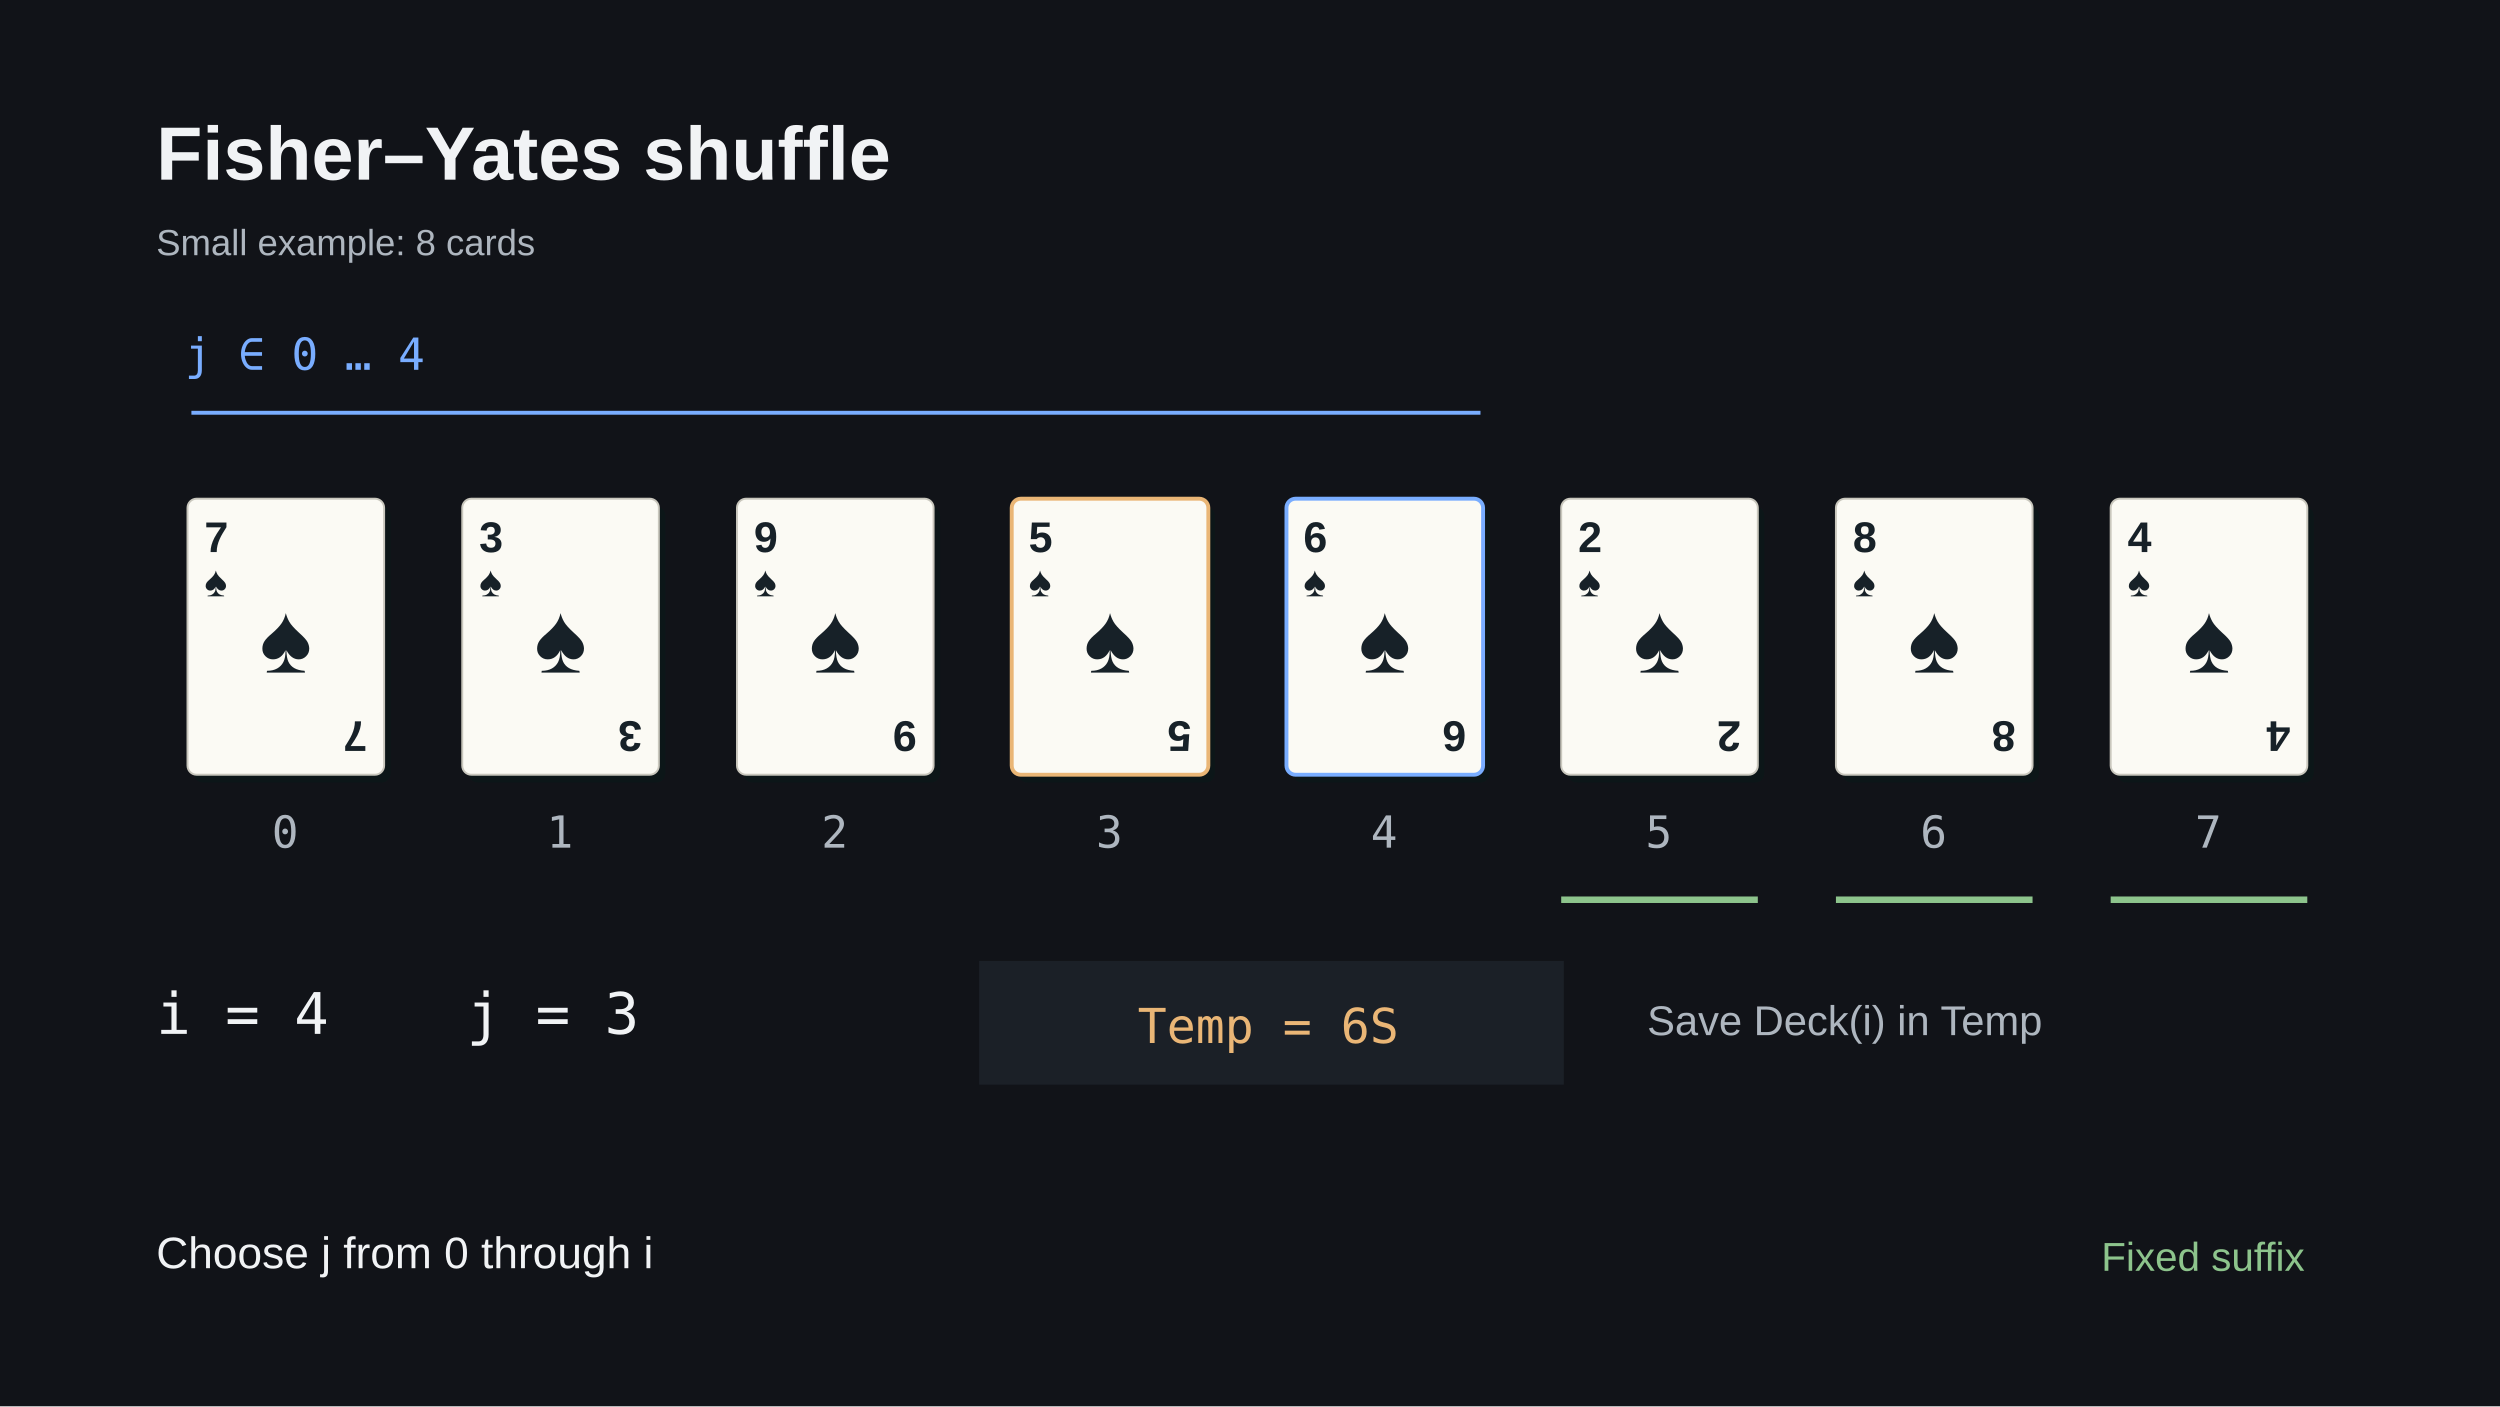
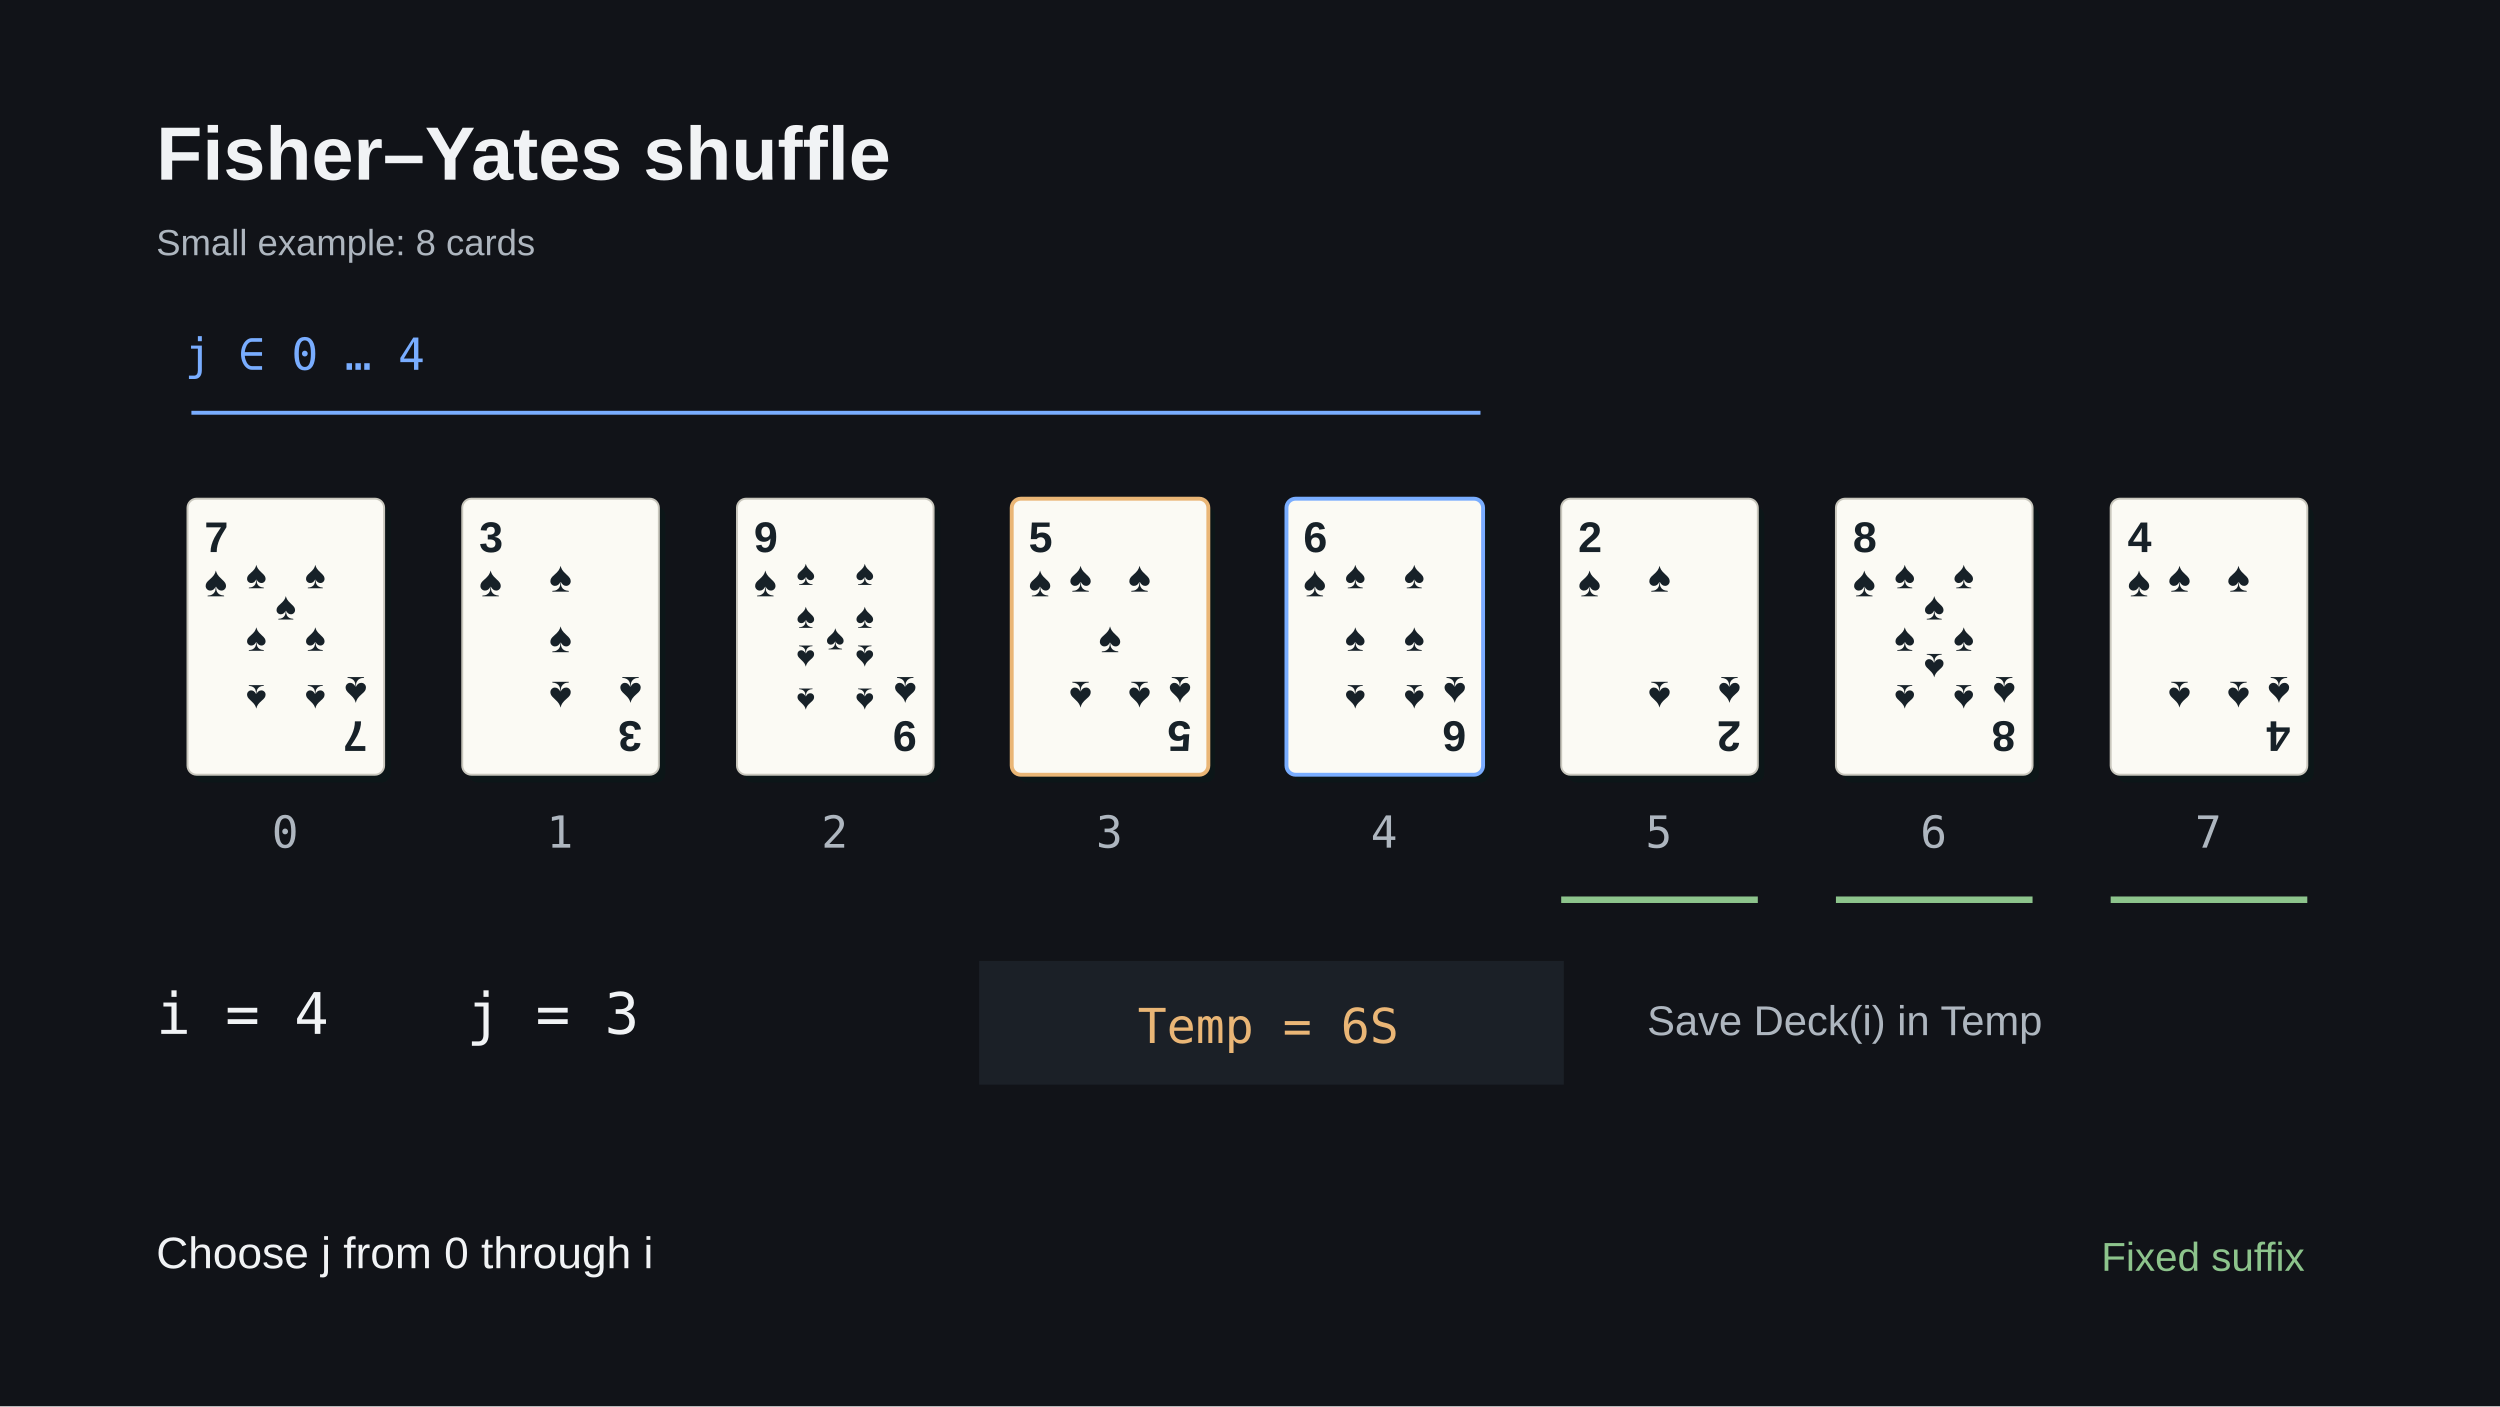
<svg xmlns="http://www.w3.org/2000/svg" width="1920" height="1080" viewBox="0 0 1920 1080" role="img">
  <defs>
    <pattern id="back" width="12" height="12" patternUnits="userSpaceOnUse">
      <path d="M0 6L6 0L12 6L6 12Z" fill="none" stroke="#8fa1c5" stroke-width="1" />
    </pattern>
    <pattern id="felt" width="10" height="10" patternUnits="userSpaceOnUse">
      <path d="M1 2h1M6 7h1" stroke="#ffffff" stroke-opacity=".035" />
    </pattern>
  </defs>
  <rect x="0.00" y="0.00" width="1920.00" height="1080.00" rx="0" fill="#111318" />
  <text x="120.00" y="138.00" font-family="Liberation Sans" font-size="58" font-weight="700" fill="#f1f3f5" text-anchor="start" opacity="1" xml:space="preserve">Fisher–Yates shuffle</text>
  <text x="120.00" y="196.00" font-family="Liberation Sans" font-size="28" font-weight="400" fill="#aeb6bf" text-anchor="start" opacity="1" xml:space="preserve">Small example: 8 cards</text>
  <g opacity="1">
    <rect x="149.00" y="389.00" width="151.00" height="212.00" rx="7" fill="#001e18" opacity="0.28" />
    <rect x="144.00" y="383.00" width="151.00" height="212.00" rx="7" fill="#fbfaf4" stroke="#c9c7bd" stroke-width="1.5" />
    <text x="157.00" y="424.00" font-family="Liberation Sans" font-size="33" font-weight="700" fill="#172128" text-anchor="start" opacity="1" xml:space="preserve">7</text>
    <text x="157.00" y="458.00" font-family="Liberation Sans" font-size="33" font-weight="400" fill="#172128" text-anchor="start" opacity="1" xml:space="preserve">♠</text>
-     <text x="219.50" y="516.56" font-family="Liberation Sans" font-size="76" font-weight="400" fill="#172128" text-anchor="middle" opacity="1" xml:space="preserve">♠</text>
    <g transform="rotate(180 219.5 489.0)">
      <text x="157.00" y="424.00" font-family="Liberation Sans" font-size="33" font-weight="700" fill="#172128" text-anchor="start" opacity="1" xml:space="preserve">7</text>
+       <text x="157.00" y="458.00" font-family="Liberation Sans" font-size="33" font-weight="400" fill="#172128" text-anchor="start" opacity="1" xml:space="preserve">♠</text>
    </g>
+     <text x="196.85" y="451.80" font-family="Liberation Sans" font-size="30" font-weight="400" fill="#172128" text-anchor="middle" opacity="1" xml:space="preserve">♠</text>
+     <g transform="rotate(180 242.15 537.00)">
+       <text x="242.15" y="547.80" font-family="Liberation Sans" font-size="30" font-weight="400" fill="#172128" text-anchor="middle" opacity="1" xml:space="preserve">♠</text>
+     </g>
+     <text x="242.15" y="451.80" font-family="Liberation Sans" font-size="30" font-weight="400" fill="#172128" text-anchor="middle" opacity="1" xml:space="preserve">♠</text>
+     <g transform="rotate(180 196.85 537.00)">
+       <text x="196.85" y="547.80" font-family="Liberation Sans" font-size="30" font-weight="400" fill="#172128" text-anchor="middle" opacity="1" xml:space="preserve">♠</text>
+     </g>
+     <text x="196.85" y="499.80" font-family="Liberation Sans" font-size="30" font-weight="400" fill="#172128" text-anchor="middle" opacity="1" xml:space="preserve">♠</text>
+     <text x="242.15" y="499.80" font-family="Liberation Sans" font-size="30" font-weight="400" fill="#172128" text-anchor="middle" opacity="1" xml:space="preserve">♠</text>
+     <text x="219.50" y="475.80" font-family="Liberation Sans" font-size="30" font-weight="400" fill="#172128" text-anchor="middle" opacity="1" xml:space="preserve">♠</text>
  </g>
  <text x="219.00" y="651.00" font-family="DejaVu Sans Mono" font-size="34" font-weight="400" fill="#aeb6bf" text-anchor="middle" opacity="1" xml:space="preserve">0</text>
  <g opacity="1">
    <rect x="360.00" y="389.00" width="151.00" height="212.00" rx="7" fill="#001e18" opacity="0.28" />
    <rect x="355.00" y="383.00" width="151.00" height="212.00" rx="7" fill="#fbfaf4" stroke="#c9c7bd" stroke-width="1.5" />
    <text x="368.00" y="424.00" font-family="Liberation Sans" font-size="33" font-weight="700" fill="#172128" text-anchor="start" opacity="1" xml:space="preserve">3</text>
    <text x="368.00" y="458.00" font-family="Liberation Sans" font-size="33" font-weight="400" fill="#172128" text-anchor="start" opacity="1" xml:space="preserve">♠</text>
-     <text x="430.50" y="516.56" font-family="Liberation Sans" font-size="76" font-weight="400" fill="#172128" text-anchor="middle" opacity="1" xml:space="preserve">♠</text>
    <g transform="rotate(180 430.5 489.0)">
      <text x="368.00" y="424.00" font-family="Liberation Sans" font-size="33" font-weight="700" fill="#172128" text-anchor="start" opacity="1" xml:space="preserve">3</text>
+       <text x="368.00" y="458.00" font-family="Liberation Sans" font-size="33" font-weight="400" fill="#172128" text-anchor="start" opacity="1" xml:space="preserve">♠</text>
    </g>
+     <text x="430.50" y="454.38" font-family="Liberation Sans" font-size="33" font-weight="400" fill="#172128" text-anchor="middle" opacity="1" xml:space="preserve">♠</text>
+     <g transform="rotate(180 430.50 535.50)">
+       <text x="430.50" y="547.38" font-family="Liberation Sans" font-size="33" font-weight="400" fill="#172128" text-anchor="middle" opacity="1" xml:space="preserve">♠</text>
+     </g>
+     <text x="430.50" y="500.88" font-family="Liberation Sans" font-size="33" font-weight="400" fill="#172128" text-anchor="middle" opacity="1" xml:space="preserve">♠</text>
  </g>
  <text x="430.00" y="651.00" font-family="DejaVu Sans Mono" font-size="34" font-weight="400" fill="#aeb6bf" text-anchor="middle" opacity="1" xml:space="preserve">1</text>
  <g opacity="1">
    <rect x="571.00" y="389.00" width="151.00" height="212.00" rx="7" fill="#001e18" opacity="0.28" />
    <rect x="566.00" y="383.00" width="151.00" height="212.00" rx="7" fill="#fbfaf4" stroke="#c9c7bd" stroke-width="1.5" />
    <text x="579.00" y="424.00" font-family="Liberation Sans" font-size="33" font-weight="700" fill="#172128" text-anchor="start" opacity="1" xml:space="preserve">9</text>
    <text x="579.00" y="458.00" font-family="Liberation Sans" font-size="33" font-weight="400" fill="#172128" text-anchor="start" opacity="1" xml:space="preserve">♠</text>
-     <text x="641.50" y="516.56" font-family="Liberation Sans" font-size="76" font-weight="400" fill="#172128" text-anchor="middle" opacity="1" xml:space="preserve">♠</text>
    <g transform="rotate(180 641.5 489.0)">
      <text x="579.00" y="424.00" font-family="Liberation Sans" font-size="33" font-weight="700" fill="#172128" text-anchor="start" opacity="1" xml:space="preserve">9</text>
+       <text x="579.00" y="458.00" font-family="Liberation Sans" font-size="33" font-weight="400" fill="#172128" text-anchor="start" opacity="1" xml:space="preserve">♠</text>
    </g>
+     <text x="618.85" y="449.22" font-family="Liberation Sans" font-size="27" font-weight="400" fill="#172128" text-anchor="middle" opacity="1" xml:space="preserve">♠</text>
+     <g transform="rotate(180 664.15 538.50)">
+       <text x="664.15" y="548.22" font-family="Liberation Sans" font-size="27" font-weight="400" fill="#172128" text-anchor="middle" opacity="1" xml:space="preserve">♠</text>
+     </g>
+     <text x="664.15" y="449.22" font-family="Liberation Sans" font-size="27" font-weight="400" fill="#172128" text-anchor="middle" opacity="1" xml:space="preserve">♠</text>
+     <g transform="rotate(180 618.85 538.50)">
+       <text x="618.85" y="548.22" font-family="Liberation Sans" font-size="27" font-weight="400" fill="#172128" text-anchor="middle" opacity="1" xml:space="preserve">♠</text>
+     </g>
+     <text x="618.85" y="482.22" font-family="Liberation Sans" font-size="27" font-weight="400" fill="#172128" text-anchor="middle" opacity="1" xml:space="preserve">♠</text>
+     <g transform="rotate(180 664.15 505.50)">
+       <text x="664.15" y="515.22" font-family="Liberation Sans" font-size="27" font-weight="400" fill="#172128" text-anchor="middle" opacity="1" xml:space="preserve">♠</text>
+     </g>
+     <text x="664.15" y="482.22" font-family="Liberation Sans" font-size="27" font-weight="400" fill="#172128" text-anchor="middle" opacity="1" xml:space="preserve">♠</text>
+     <g transform="rotate(180 618.85 505.50)">
+       <text x="618.85" y="515.22" font-family="Liberation Sans" font-size="27" font-weight="400" fill="#172128" text-anchor="middle" opacity="1" xml:space="preserve">♠</text>
+     </g>
+     <text x="641.50" y="498.72" font-family="Liberation Sans" font-size="27" font-weight="400" fill="#172128" text-anchor="middle" opacity="1" xml:space="preserve">♠</text>
  </g>
  <text x="641.00" y="651.00" font-family="DejaVu Sans Mono" font-size="34" font-weight="400" fill="#aeb6bf" text-anchor="middle" opacity="1" xml:space="preserve">2</text>
  <g opacity="1">
    <rect x="782.00" y="389.00" width="151.00" height="212.00" rx="7" fill="#001e18" opacity="0.28" />
    <rect x="777.00" y="383.00" width="151.00" height="212.00" rx="7" fill="#fbfaf4" stroke="#eab676" stroke-width="3" />
    <text x="790.00" y="424.00" font-family="Liberation Sans" font-size="33" font-weight="700" fill="#172128" text-anchor="start" opacity="1" xml:space="preserve">5</text>
    <text x="790.00" y="458.00" font-family="Liberation Sans" font-size="33" font-weight="400" fill="#172128" text-anchor="start" opacity="1" xml:space="preserve">♠</text>
-     <text x="852.50" y="516.56" font-family="Liberation Sans" font-size="76" font-weight="400" fill="#172128" text-anchor="middle" opacity="1" xml:space="preserve">♠</text>
    <g transform="rotate(180 852.5 489.0)">
      <text x="790.00" y="424.00" font-family="Liberation Sans" font-size="33" font-weight="700" fill="#172128" text-anchor="start" opacity="1" xml:space="preserve">5</text>
+       <text x="790.00" y="458.00" font-family="Liberation Sans" font-size="33" font-weight="400" fill="#172128" text-anchor="start" opacity="1" xml:space="preserve">♠</text>
    </g>
+     <text x="829.85" y="454.38" font-family="Liberation Sans" font-size="33" font-weight="400" fill="#172128" text-anchor="middle" opacity="1" xml:space="preserve">♠</text>
+     <g transform="rotate(180 875.15 535.50)">
+       <text x="875.15" y="547.38" font-family="Liberation Sans" font-size="33" font-weight="400" fill="#172128" text-anchor="middle" opacity="1" xml:space="preserve">♠</text>
+     </g>
+     <text x="875.15" y="454.38" font-family="Liberation Sans" font-size="33" font-weight="400" fill="#172128" text-anchor="middle" opacity="1" xml:space="preserve">♠</text>
+     <g transform="rotate(180 829.85 535.50)">
+       <text x="829.85" y="547.38" font-family="Liberation Sans" font-size="33" font-weight="400" fill="#172128" text-anchor="middle" opacity="1" xml:space="preserve">♠</text>
+     </g>
+     <text x="852.50" y="500.88" font-family="Liberation Sans" font-size="33" font-weight="400" fill="#172128" text-anchor="middle" opacity="1" xml:space="preserve">♠</text>
  </g>
  <text x="852.00" y="651.00" font-family="DejaVu Sans Mono" font-size="34" font-weight="400" fill="#aeb6bf" text-anchor="middle" opacity="1" xml:space="preserve">3</text>
  <g opacity="1">
    <rect x="993.00" y="389.00" width="151.00" height="212.00" rx="7" fill="#001e18" opacity="0.28" />
    <rect x="988.00" y="383.00" width="151.00" height="212.00" rx="7" fill="#fbfaf4" stroke="#79adff" stroke-width="3" />
    <text x="1001.00" y="424.00" font-family="Liberation Sans" font-size="33" font-weight="700" fill="#172128" text-anchor="start" opacity="1" xml:space="preserve">6</text>
    <text x="1001.00" y="458.00" font-family="Liberation Sans" font-size="33" font-weight="400" fill="#172128" text-anchor="start" opacity="1" xml:space="preserve">♠</text>
-     <text x="1063.50" y="516.56" font-family="Liberation Sans" font-size="76" font-weight="400" fill="#172128" text-anchor="middle" opacity="1" xml:space="preserve">♠</text>
    <g transform="rotate(180 1063.5 489.0)">
      <text x="1001.00" y="424.00" font-family="Liberation Sans" font-size="33" font-weight="700" fill="#172128" text-anchor="start" opacity="1" xml:space="preserve">6</text>
+       <text x="1001.00" y="458.00" font-family="Liberation Sans" font-size="33" font-weight="400" fill="#172128" text-anchor="start" opacity="1" xml:space="preserve">♠</text>
    </g>
+     <text x="1040.85" y="451.80" font-family="Liberation Sans" font-size="30" font-weight="400" fill="#172128" text-anchor="middle" opacity="1" xml:space="preserve">♠</text>
+     <g transform="rotate(180 1086.15 537.00)">
+       <text x="1086.15" y="547.80" font-family="Liberation Sans" font-size="30" font-weight="400" fill="#172128" text-anchor="middle" opacity="1" xml:space="preserve">♠</text>
+     </g>
+     <text x="1086.15" y="451.80" font-family="Liberation Sans" font-size="30" font-weight="400" fill="#172128" text-anchor="middle" opacity="1" xml:space="preserve">♠</text>
+     <g transform="rotate(180 1040.85 537.00)">
+       <text x="1040.85" y="547.80" font-family="Liberation Sans" font-size="30" font-weight="400" fill="#172128" text-anchor="middle" opacity="1" xml:space="preserve">♠</text>
+     </g>
+     <text x="1040.85" y="499.80" font-family="Liberation Sans" font-size="30" font-weight="400" fill="#172128" text-anchor="middle" opacity="1" xml:space="preserve">♠</text>
+     <text x="1086.15" y="499.80" font-family="Liberation Sans" font-size="30" font-weight="400" fill="#172128" text-anchor="middle" opacity="1" xml:space="preserve">♠</text>
  </g>
  <text x="1063.00" y="651.00" font-family="DejaVu Sans Mono" font-size="34" font-weight="400" fill="#aeb6bf" text-anchor="middle" opacity="1" xml:space="preserve">4</text>
  <g opacity="1">
    <rect x="1204.00" y="389.00" width="151.00" height="212.00" rx="7" fill="#001e18" opacity="0.28" />
    <rect x="1199.00" y="383.00" width="151.00" height="212.00" rx="7" fill="#fbfaf4" stroke="#c9c7bd" stroke-width="1.5" />
    <text x="1212.00" y="424.00" font-family="Liberation Sans" font-size="33" font-weight="700" fill="#172128" text-anchor="start" opacity="1" xml:space="preserve">2</text>
    <text x="1212.00" y="458.00" font-family="Liberation Sans" font-size="33" font-weight="400" fill="#172128" text-anchor="start" opacity="1" xml:space="preserve">♠</text>
-     <text x="1274.50" y="516.56" font-family="Liberation Sans" font-size="76" font-weight="400" fill="#172128" text-anchor="middle" opacity="1" xml:space="preserve">♠</text>
    <g transform="rotate(180 1274.5 489.0)">
      <text x="1212.00" y="424.00" font-family="Liberation Sans" font-size="33" font-weight="700" fill="#172128" text-anchor="start" opacity="1" xml:space="preserve">2</text>
+       <text x="1212.00" y="458.00" font-family="Liberation Sans" font-size="33" font-weight="400" fill="#172128" text-anchor="start" opacity="1" xml:space="preserve">♠</text>
+     </g>
+     <text x="1274.50" y="454.38" font-family="Liberation Sans" font-size="33" font-weight="400" fill="#172128" text-anchor="middle" opacity="1" xml:space="preserve">♠</text>
+     <g transform="rotate(180 1274.50 535.50)">
+       <text x="1274.50" y="547.38" font-family="Liberation Sans" font-size="33" font-weight="400" fill="#172128" text-anchor="middle" opacity="1" xml:space="preserve">♠</text>
    </g>
  </g>
  <text x="1274.00" y="651.00" font-family="DejaVu Sans Mono" font-size="34" font-weight="400" fill="#aeb6bf" text-anchor="middle" opacity="1" xml:space="preserve">5</text>
  <path d="M1199.00 691.00L1350.00 691.00" fill="none" stroke="#8dc48c" stroke-width="5" />
  <g opacity="1">
    <rect x="1415.00" y="389.00" width="151.00" height="212.00" rx="7" fill="#001e18" opacity="0.28" />
    <rect x="1410.00" y="383.00" width="151.00" height="212.00" rx="7" fill="#fbfaf4" stroke="#c9c7bd" stroke-width="1.5" />
    <text x="1423.00" y="424.00" font-family="Liberation Sans" font-size="33" font-weight="700" fill="#172128" text-anchor="start" opacity="1" xml:space="preserve">8</text>
    <text x="1423.00" y="458.00" font-family="Liberation Sans" font-size="33" font-weight="400" fill="#172128" text-anchor="start" opacity="1" xml:space="preserve">♠</text>
-     <text x="1485.50" y="516.56" font-family="Liberation Sans" font-size="76" font-weight="400" fill="#172128" text-anchor="middle" opacity="1" xml:space="preserve">♠</text>
    <g transform="rotate(180 1485.5 489.0)">
      <text x="1423.00" y="424.00" font-family="Liberation Sans" font-size="33" font-weight="700" fill="#172128" text-anchor="start" opacity="1" xml:space="preserve">8</text>
+       <text x="1423.00" y="458.00" font-family="Liberation Sans" font-size="33" font-weight="400" fill="#172128" text-anchor="start" opacity="1" xml:space="preserve">♠</text>
    </g>
+     <text x="1462.85" y="451.80" font-family="Liberation Sans" font-size="30" font-weight="400" fill="#172128" text-anchor="middle" opacity="1" xml:space="preserve">♠</text>
+     <g transform="rotate(180 1508.15 537.00)">
+       <text x="1508.15" y="547.80" font-family="Liberation Sans" font-size="30" font-weight="400" fill="#172128" text-anchor="middle" opacity="1" xml:space="preserve">♠</text>
+     </g>
+     <text x="1508.15" y="451.80" font-family="Liberation Sans" font-size="30" font-weight="400" fill="#172128" text-anchor="middle" opacity="1" xml:space="preserve">♠</text>
+     <g transform="rotate(180 1462.85 537.00)">
+       <text x="1462.85" y="547.80" font-family="Liberation Sans" font-size="30" font-weight="400" fill="#172128" text-anchor="middle" opacity="1" xml:space="preserve">♠</text>
+     </g>
+     <text x="1485.50" y="475.80" font-family="Liberation Sans" font-size="30" font-weight="400" fill="#172128" text-anchor="middle" opacity="1" xml:space="preserve">♠</text>
+     <g transform="rotate(180 1485.50 513.00)">
+       <text x="1485.50" y="523.80" font-family="Liberation Sans" font-size="30" font-weight="400" fill="#172128" text-anchor="middle" opacity="1" xml:space="preserve">♠</text>
+     </g>
+     <text x="1462.85" y="499.80" font-family="Liberation Sans" font-size="30" font-weight="400" fill="#172128" text-anchor="middle" opacity="1" xml:space="preserve">♠</text>
+     <text x="1508.15" y="499.80" font-family="Liberation Sans" font-size="30" font-weight="400" fill="#172128" text-anchor="middle" opacity="1" xml:space="preserve">♠</text>
  </g>
  <text x="1485.00" y="651.00" font-family="DejaVu Sans Mono" font-size="34" font-weight="400" fill="#aeb6bf" text-anchor="middle" opacity="1" xml:space="preserve">6</text>
  <path d="M1410.00 691.00L1561.00 691.00" fill="none" stroke="#8dc48c" stroke-width="5" />
  <g opacity="1">
    <rect x="1626.00" y="389.00" width="151.00" height="212.00" rx="7" fill="#001e18" opacity="0.28" />
    <rect x="1621.00" y="383.00" width="151.00" height="212.00" rx="7" fill="#fbfaf4" stroke="#c9c7bd" stroke-width="1.5" />
    <text x="1634.00" y="424.00" font-family="Liberation Sans" font-size="33" font-weight="700" fill="#172128" text-anchor="start" opacity="1" xml:space="preserve">4</text>
    <text x="1634.00" y="458.00" font-family="Liberation Sans" font-size="33" font-weight="400" fill="#172128" text-anchor="start" opacity="1" xml:space="preserve">♠</text>
-     <text x="1696.50" y="516.56" font-family="Liberation Sans" font-size="76" font-weight="400" fill="#172128" text-anchor="middle" opacity="1" xml:space="preserve">♠</text>
    <g transform="rotate(180 1696.5 489.0)">
      <text x="1634.00" y="424.00" font-family="Liberation Sans" font-size="33" font-weight="700" fill="#172128" text-anchor="start" opacity="1" xml:space="preserve">4</text>
+       <text x="1634.00" y="458.00" font-family="Liberation Sans" font-size="33" font-weight="400" fill="#172128" text-anchor="start" opacity="1" xml:space="preserve">♠</text>
+     </g>
+     <text x="1673.85" y="454.38" font-family="Liberation Sans" font-size="33" font-weight="400" fill="#172128" text-anchor="middle" opacity="1" xml:space="preserve">♠</text>
+     <g transform="rotate(180 1719.15 535.50)">
+       <text x="1719.15" y="547.38" font-family="Liberation Sans" font-size="33" font-weight="400" fill="#172128" text-anchor="middle" opacity="1" xml:space="preserve">♠</text>
+     </g>
+     <text x="1719.15" y="454.38" font-family="Liberation Sans" font-size="33" font-weight="400" fill="#172128" text-anchor="middle" opacity="1" xml:space="preserve">♠</text>
+     <g transform="rotate(180 1673.85 535.50)">
+       <text x="1673.85" y="547.38" font-family="Liberation Sans" font-size="33" font-weight="400" fill="#172128" text-anchor="middle" opacity="1" xml:space="preserve">♠</text>
    </g>
  </g>
  <text x="1696.00" y="651.00" font-family="DejaVu Sans Mono" font-size="34" font-weight="400" fill="#aeb6bf" text-anchor="middle" opacity="1" xml:space="preserve">7</text>
  <path d="M1621.00 691.00L1772.00 691.00" fill="none" stroke="#8dc48c" stroke-width="5" />
  <path d="M147.00 317.00L1137.00 317.00" fill="none" stroke="#79adff" stroke-width="3" />
  <text x="142.00" y="284.00" font-family="DejaVu Sans Mono" font-size="34" font-weight="400" fill="#79adff" text-anchor="start" opacity="1" xml:space="preserve">j ∈ 0 … 4</text>
  <text x="120.00" y="794.00" font-family="DejaVu Sans Mono" font-size="44" font-weight="400" fill="#f1f3f5" text-anchor="start" opacity="1" xml:space="preserve">i = 4    j = 3</text>
  <rect x="752.00" y="738.00" width="449.00" height="95.00" rx="0" fill="#1b2027" />
  <text x="974.00" y="801.00" font-family="DejaVu Sans Mono" font-size="37" font-weight="400" fill="#eab676" text-anchor="middle" opacity="1" xml:space="preserve">Temp = 6S</text>
  <text x="1265.00" y="795.00" font-family="Liberation Sans" font-size="32" font-weight="400" fill="#aeb6bf" text-anchor="start" opacity="1" xml:space="preserve">Save Deck(i) in Temp</text>
  <text x="120.00" y="974.00" font-family="Liberation Sans" font-size="34" font-weight="400" fill="#f1f3f5" text-anchor="start" opacity="1" xml:space="preserve">Choose j from 0 through i</text>
  <text x="1770.00" y="976.00" font-family="Liberation Sans" font-size="31" font-weight="400" fill="#8dc48c" text-anchor="end" opacity="1" xml:space="preserve">Fixed suffix</text>
</svg>
